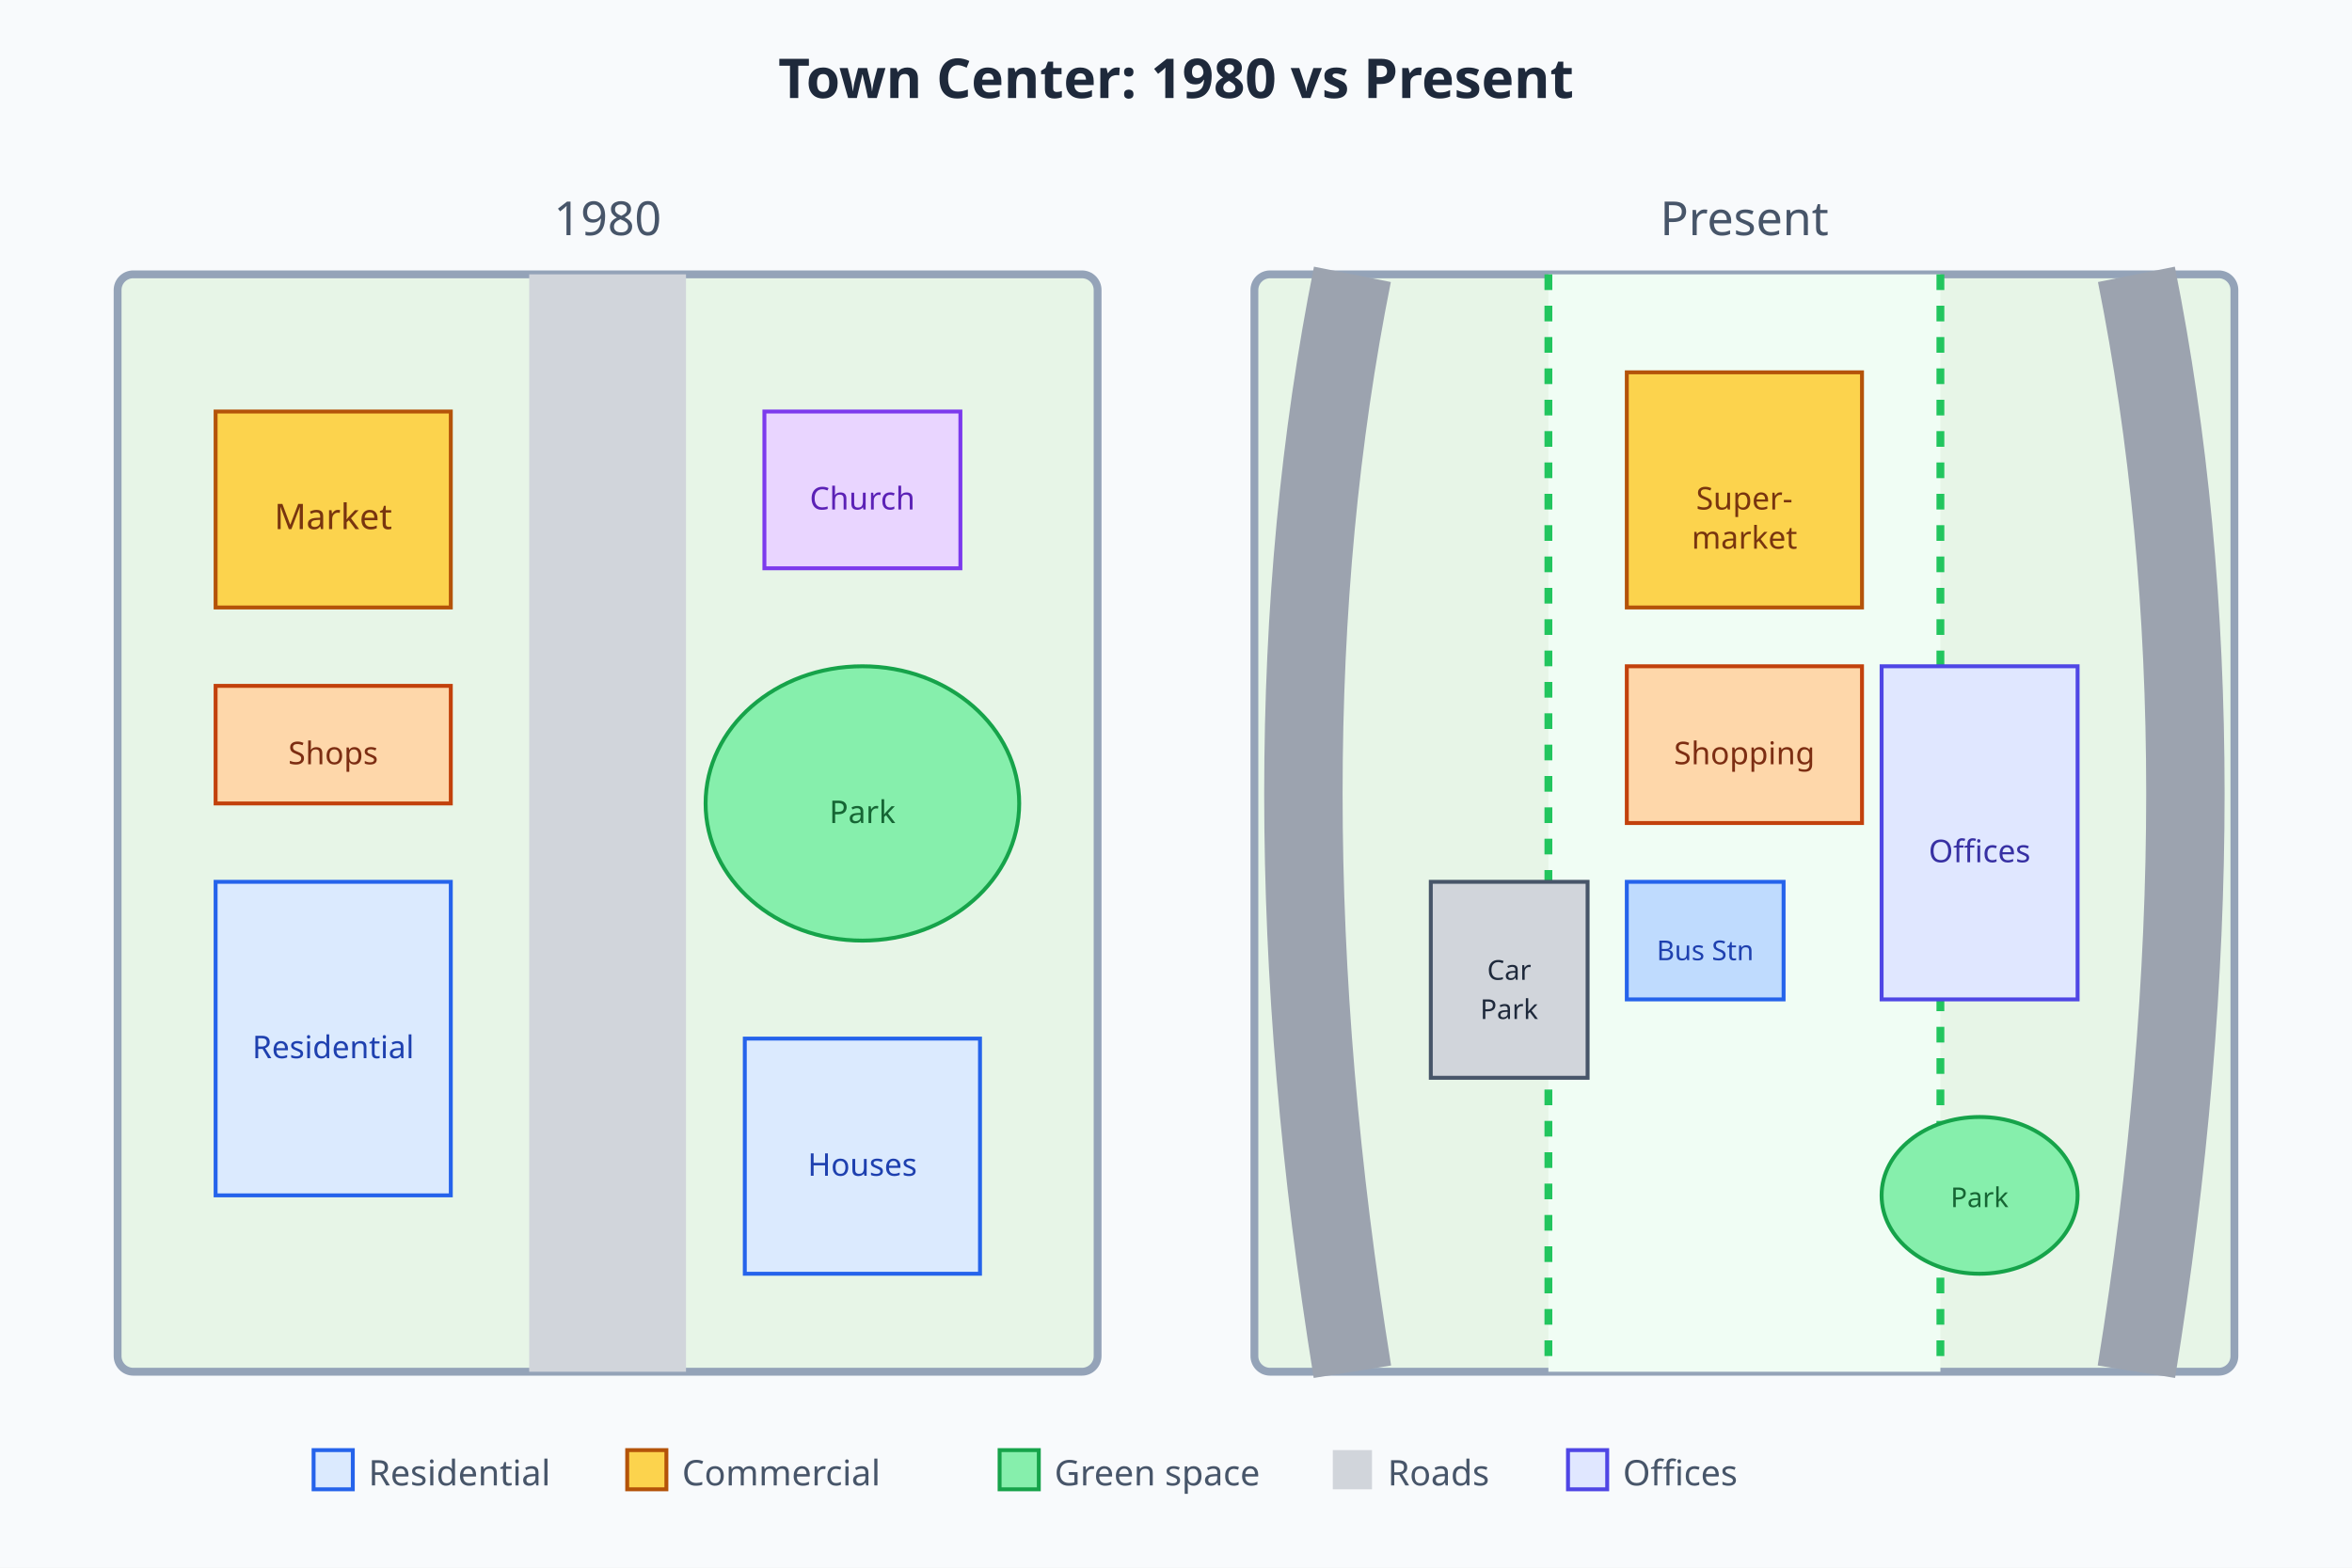
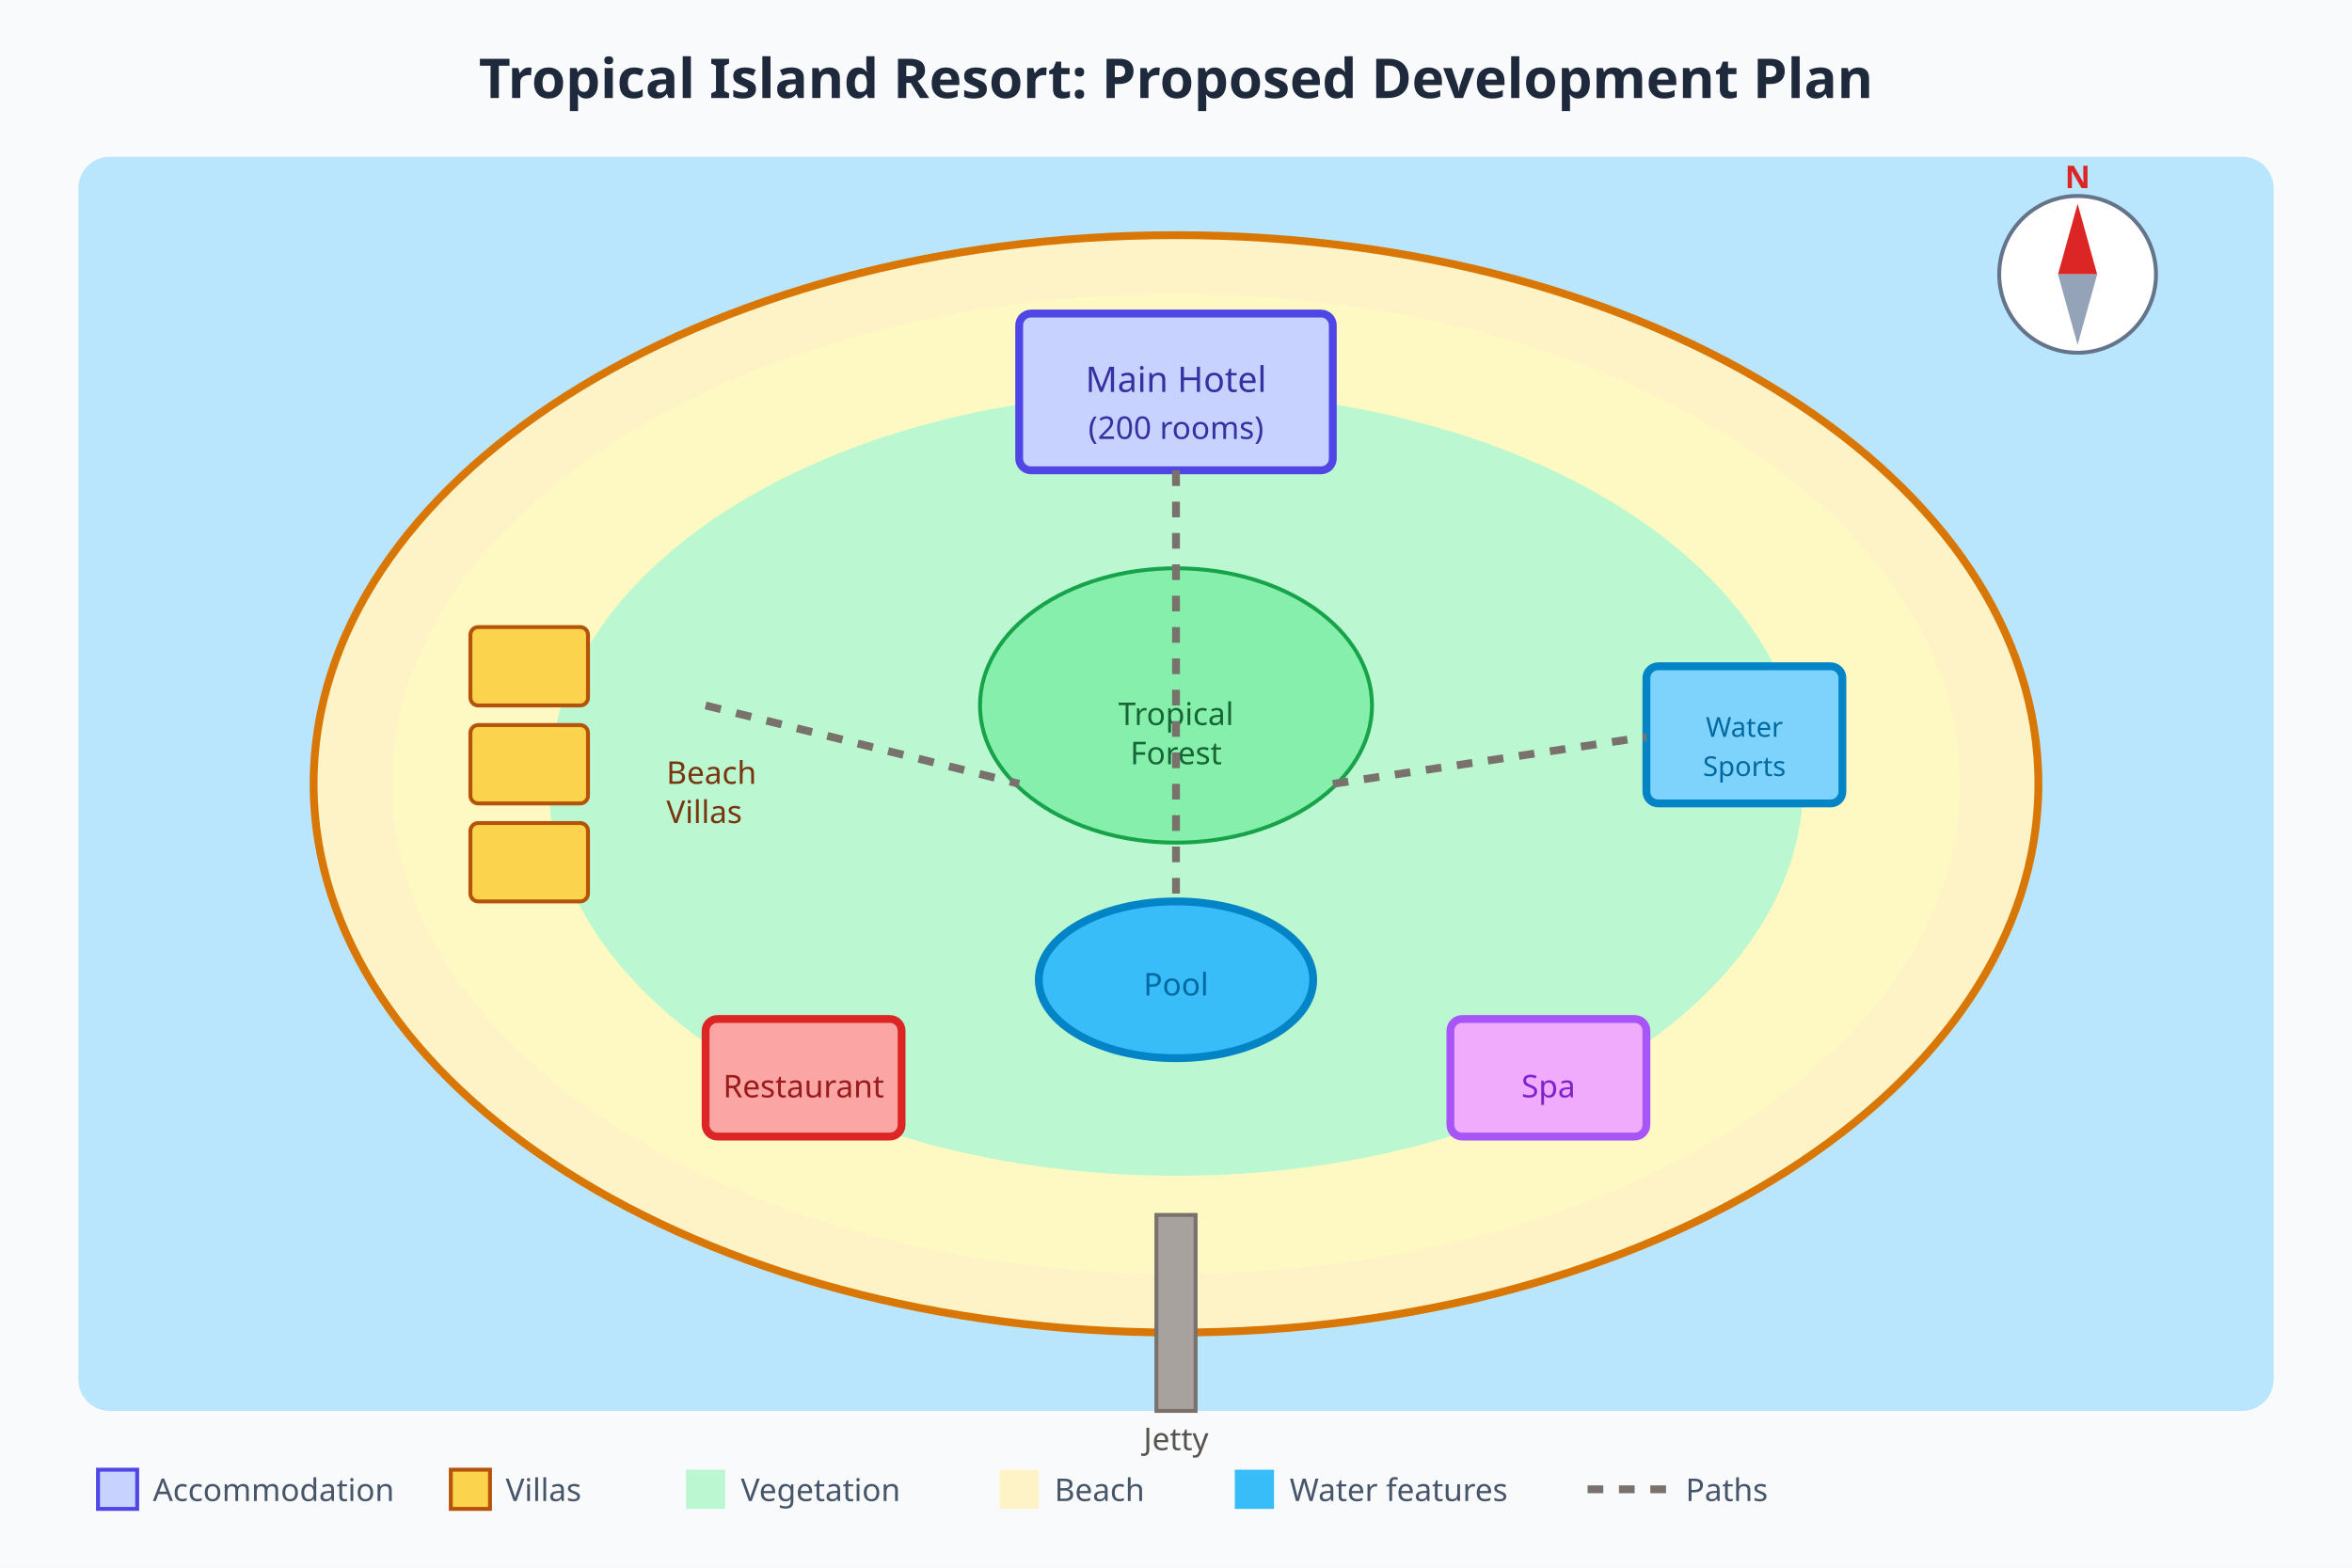
<svg xmlns="http://www.w3.org/2000/svg" width="600" height="400" viewBox="0 0 600 400">
  <rect width="600" height="400" fill="#f8fafc" />
  <text x="300" y="25" text-anchor="middle" fill="#1e293b" font-size="14" font-weight="600" font-family="system-ui">
-     Town Center: 1980 vs Present
+     Tropical Island Resort: Proposed Development Plan
  </text>
-   <g transform="translate(25, 45)">
-     <text x="130" y="15" text-anchor="middle" fill="#475569" font-size="12" font-weight="500" font-family="system-ui">1980</text>
-     <rect x="5" y="25" width="250" height="280" fill="#e7f5e7" stroke="#94a3b8" stroke-width="2" rx="4" />
-     <rect x="110" y="25" width="40" height="280" fill="#d1d5db" />
-     <rect x="30" y="60" width="60" height="50" fill="#fcd34d" stroke="#b45309" />
-     <text x="60" y="90" text-anchor="middle" fill="#78350f" font-size="9" font-family="system-ui">Market</text>
-     <rect x="30" y="130" width="60" height="30" fill="#fed7aa" stroke="#c2410c" />
-     <text x="60" y="150" text-anchor="middle" fill="#7c2d12" font-size="8" font-family="system-ui">Shops</text>
-     <rect x="30" y="180" width="60" height="80" fill="#dbeafe" stroke="#2563eb" />
-     <text x="60" y="225" text-anchor="middle" fill="#1e40af" font-size="8" font-family="system-ui">Residential</text>
-     <rect x="170" y="60" width="50" height="40" fill="#e9d5ff" stroke="#7c3aed" />
-     <text x="195" y="85" text-anchor="middle" fill="#5b21b6" font-size="8" font-family="system-ui">Church</text>
-     <ellipse cx="195" cy="160" rx="40" ry="35" fill="#86efac" stroke="#16a34a" />
-     <text x="195" y="165" text-anchor="middle" fill="#166534" font-size="8" font-family="system-ui">Park</text>
-     <rect x="165" y="220" width="60" height="60" fill="#dbeafe" stroke="#2563eb" />
-     <text x="195" y="255" text-anchor="middle" fill="#1e40af" font-size="8" font-family="system-ui">Houses</text>
+   <rect x="20" y="40" width="560" height="320" fill="#bae6fd" rx="8" />
+   <ellipse cx="300" cy="200" rx="220" ry="140" fill="#fef3c7" stroke="#d97706" stroke-width="2" />
+   <ellipse cx="300" cy="200" rx="200" ry="125" fill="#fef9c3" stroke="none" />
+   <ellipse cx="300" cy="200" rx="160" ry="100" fill="#bbf7d0" stroke="none" />
+   <ellipse cx="300" cy="180" rx="50" ry="35" fill="#86efac" stroke="#16a34a" stroke-width="1" />
+   <text x="300" y="185" text-anchor="middle" fill="#166534" font-size="8" font-family="system-ui">Tropical</text>
+   <text x="300" y="195" text-anchor="middle" fill="#166534" font-size="8" font-family="system-ui">Forest</text>
+   <rect x="260" y="80" width="80" height="40" fill="#c7d2fe" stroke="#4f46e5" stroke-width="2" rx="3" />
+   <text x="300" y="100" text-anchor="middle" fill="#3730a3" font-size="9" font-weight="500" font-family="system-ui">Main Hotel</text>
+   <text x="300" y="112" text-anchor="middle" fill="#3730a3" font-size="8" font-family="system-ui">(200 rooms)</text>
+   <g transform="translate(120, 160)">
+     <rect x="0" y="0" width="30" height="20" fill="#fcd34d" stroke="#b45309" rx="2" />
+     <rect x="0" y="25" width="30" height="20" fill="#fcd34d" stroke="#b45309" rx="2" />
+     <rect x="0" y="50" width="30" height="20" fill="#fcd34d" stroke="#b45309" rx="2" />
+     <text x="50" y="40" fill="#78350f" font-size="8" font-family="system-ui">Beach</text>
+     <text x="50" y="50" fill="#78350f" font-size="8" font-family="system-ui">Villas</text>
  </g>
-   <g transform="translate(315, 45)">
-     <text x="130" y="15" text-anchor="middle" fill="#475569" font-size="12" font-weight="500" font-family="system-ui">Present</text>
-     <rect x="5" y="25" width="250" height="280" fill="#e7f5e7" stroke="#94a3b8" stroke-width="2" rx="4" />
-     <rect x="80" y="25" width="100" height="280" fill="#f0fdf4" />
-     <line x1="80" y1="25" x2="80" y2="305" stroke="#22c55e" stroke-width="2" stroke-dasharray="4" />
-     <line x1="180" y1="25" x2="180" y2="305" stroke="#22c55e" stroke-width="2" stroke-dasharray="4" />
-     <path d="M30,25 Q5,150 30,305" fill="none" stroke="#9ca3af" stroke-width="20" />
-     <path d="M230,25 Q255,150 230,305" fill="none" stroke="#9ca3af" stroke-width="20" />
-     <rect x="100" y="50" width="60" height="60" fill="#fcd34d" stroke="#b45309" />
-     <text x="130" y="85" text-anchor="middle" fill="#78350f" font-size="8" font-family="system-ui">Super-</text>
-     <text x="130" y="95" text-anchor="middle" fill="#78350f" font-size="8" font-family="system-ui">market</text>
-     <rect x="100" y="125" width="60" height="40" fill="#fed7aa" stroke="#c2410c" />
-     <text x="130" y="150" text-anchor="middle" fill="#7c2d12" font-size="8" font-family="system-ui">Shopping</text>
-     <rect x="50" y="180" width="40" height="50" fill="#d1d5db" stroke="#475569" />
-     <text x="70" y="205" text-anchor="middle" fill="#1e293b" font-size="7" font-family="system-ui">Car</text>
-     <text x="70" y="215" text-anchor="middle" fill="#1e293b" font-size="7" font-family="system-ui">Park</text>
-     <rect x="100" y="180" width="40" height="30" fill="#bfdbfe" stroke="#2563eb" />
-     <text x="120" y="200" text-anchor="middle" fill="#1e40af" font-size="7" font-family="system-ui">Bus Stn</text>
-     <rect x="165" y="125" width="50" height="85" fill="#e0e7ff" stroke="#4f46e5" />
-     <text x="190" y="175" text-anchor="middle" fill="#3730a3" font-size="8" font-family="system-ui">Offices</text>
-     <ellipse cx="190" cy="260" rx="25" ry="20" fill="#86efac" stroke="#16a34a" />
-     <text x="190" y="263" text-anchor="middle" fill="#166534" font-size="7" font-family="system-ui">Park</text>
+   <rect x="420" y="170" width="50" height="35" fill="#7dd3fc" stroke="#0284c7" stroke-width="2" rx="3" />
+   <text x="445" y="188" text-anchor="middle" fill="#0369a1" font-size="7" font-family="system-ui">Water</text>
+   <text x="445" y="198" text-anchor="middle" fill="#0369a1" font-size="7" font-family="system-ui">Sports</text>
+   <rect x="180" y="260" width="50" height="30" fill="#fca5a5" stroke="#dc2626" stroke-width="2" rx="3" />
+   <text x="205" y="280" text-anchor="middle" fill="#991b1b" font-size="8" font-family="system-ui">Restaurant</text>
+   <rect x="370" y="260" width="50" height="30" fill="#f0abfc" stroke="#a855f7" stroke-width="2" rx="3" />
+   <text x="395" y="280" text-anchor="middle" fill="#7e22ce" font-size="8" font-family="system-ui">Spa</text>
+   <ellipse cx="300" cy="250" rx="35" ry="20" fill="#38bdf8" stroke="#0284c7" stroke-width="2" />
+   <text x="300" y="254" text-anchor="middle" fill="#0369a1" font-size="8" font-family="system-ui">Pool</text>
+   <rect x="295" y="310" width="10" height="50" fill="#a8a29e" stroke="#78716c" />
+   <text x="300" y="370" text-anchor="middle" fill="#57534e" font-size="8" font-family="system-ui">Jetty</text>
+   <path d="M300,120 L300,230" stroke="#78716c" stroke-width="2" stroke-dasharray="4" fill="none" />
+   <path d="M180,180 L260,200" stroke="#78716c" stroke-width="2" stroke-dasharray="4" fill="none" />
+   <path d="M340,200 L420,188" stroke="#78716c" stroke-width="2" stroke-dasharray="4" fill="none" />
+   <g transform="translate(530, 70)">
+     <circle cx="0" cy="0" r="20" fill="white" stroke="#64748b" />
+     <polygon points="0,-18 -5,0 5,0" fill="#dc2626" />
+     <polygon points="0,18 -5,0 5,0" fill="#94a3b8" />
+     <text x="0" y="-22" text-anchor="middle" fill="#dc2626" font-size="8" font-weight="bold" font-family="system-ui">N</text>
  </g>
-   <g transform="translate(80, 370)" font-size="9" font-family="system-ui">
-     <rect x="0" y="0" width="10" height="10" fill="#dbeafe" stroke="#2563eb" />
-     <text x="14" y="9" fill="#475569">Residential</text>
-     <rect x="80" y="0" width="10" height="10" fill="#fcd34d" stroke="#b45309" />
-     <text x="94" y="9" fill="#475569">Commercial</text>
-     <rect x="175" y="0" width="10" height="10" fill="#86efac" stroke="#16a34a" />
-     <text x="189" y="9" fill="#475569">Green space</text>
-     <rect x="260" y="0" width="10" height="10" fill="#d1d5db" />
-     <text x="274" y="9" fill="#475569">Roads</text>
-     <rect x="320" y="0" width="10" height="10" fill="#e0e7ff" stroke="#4f46e5" />
-     <text x="334" y="9" fill="#475569">Offices</text>
+   <g transform="translate(25, 375)" font-size="8" font-family="system-ui">
+     <rect x="0" y="0" width="10" height="10" fill="#c7d2fe" stroke="#4f46e5" />
+     <text x="14" y="8" fill="#475569">Accommodation</text>
+     <rect x="90" y="0" width="10" height="10" fill="#fcd34d" stroke="#b45309" />
+     <text x="104" y="8" fill="#475569">Villas</text>
+     <rect x="150" y="0" width="10" height="10" fill="#bbf7d0" />
+     <text x="164" y="8" fill="#475569">Vegetation</text>
+     <rect x="230" y="0" width="10" height="10" fill="#fef3c7" />
+     <text x="244" y="8" fill="#475569">Beach</text>
+     <rect x="290" y="0" width="10" height="10" fill="#38bdf8" />
+     <text x="304" y="8" fill="#475569">Water features</text>
+     <line x1="380" y1="5" x2="400" y2="5" stroke="#78716c" stroke-width="2" stroke-dasharray="4" />
+     <text x="405" y="8" fill="#475569">Paths</text>
  </g>
</svg>
